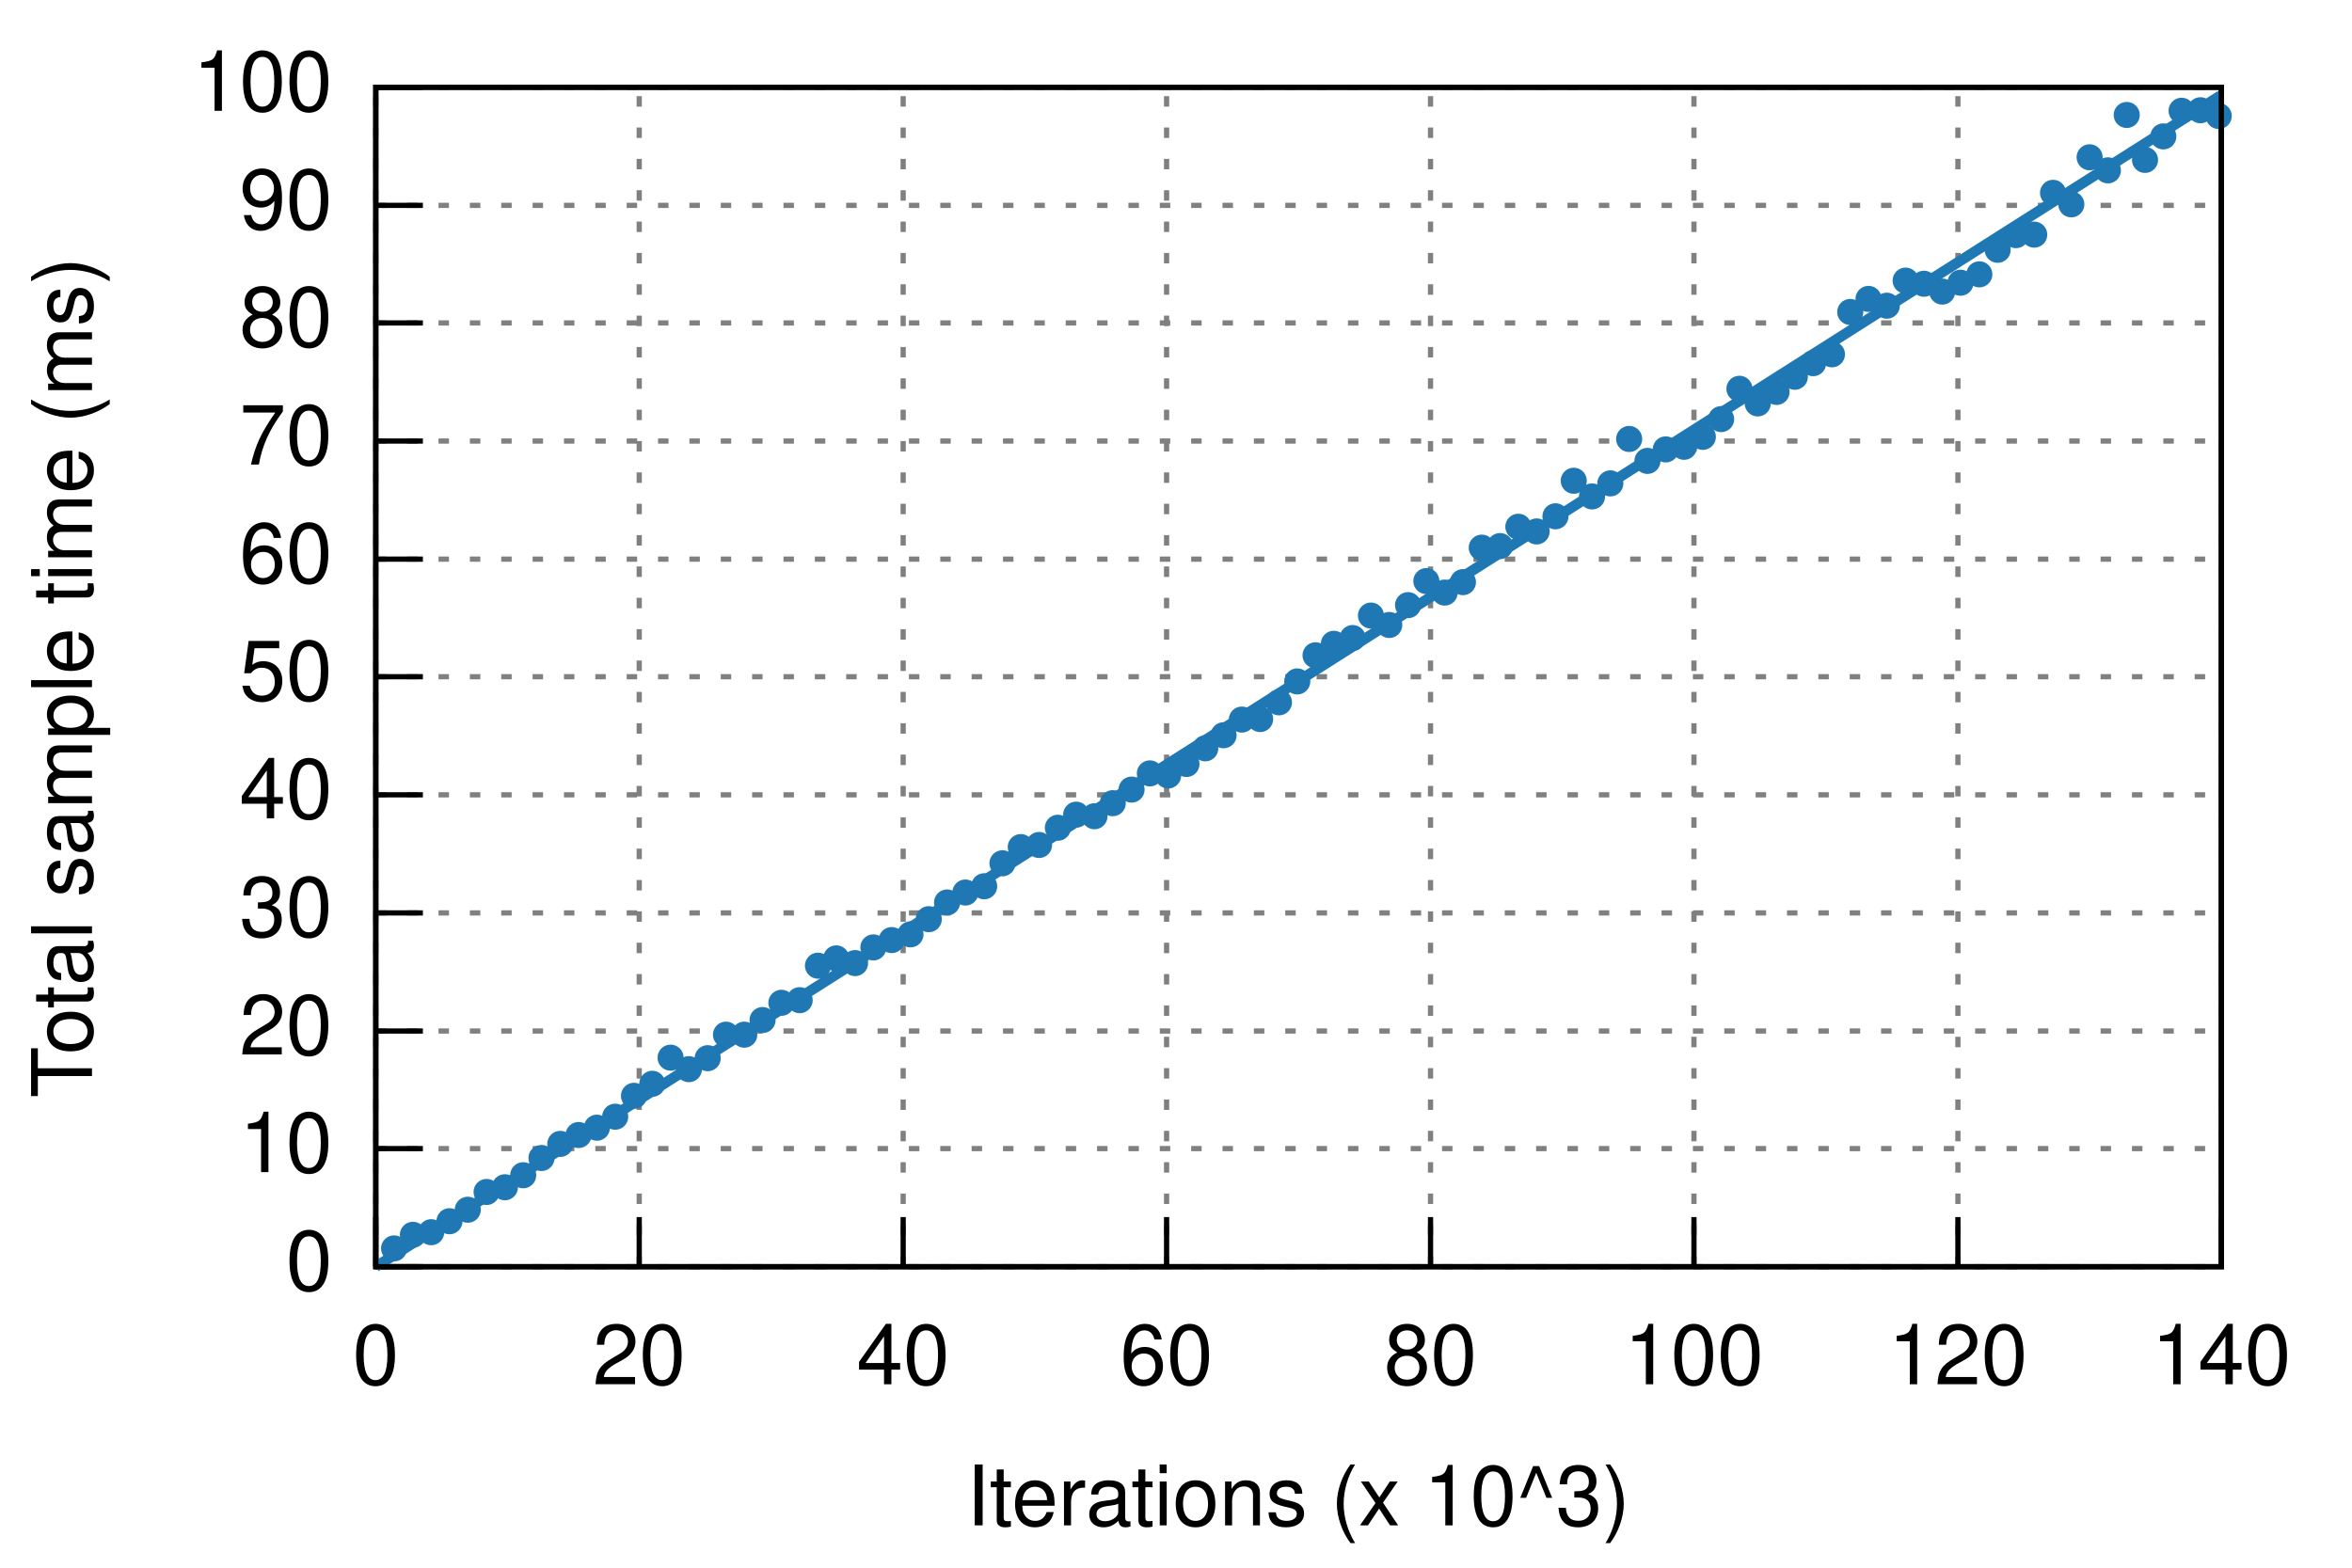
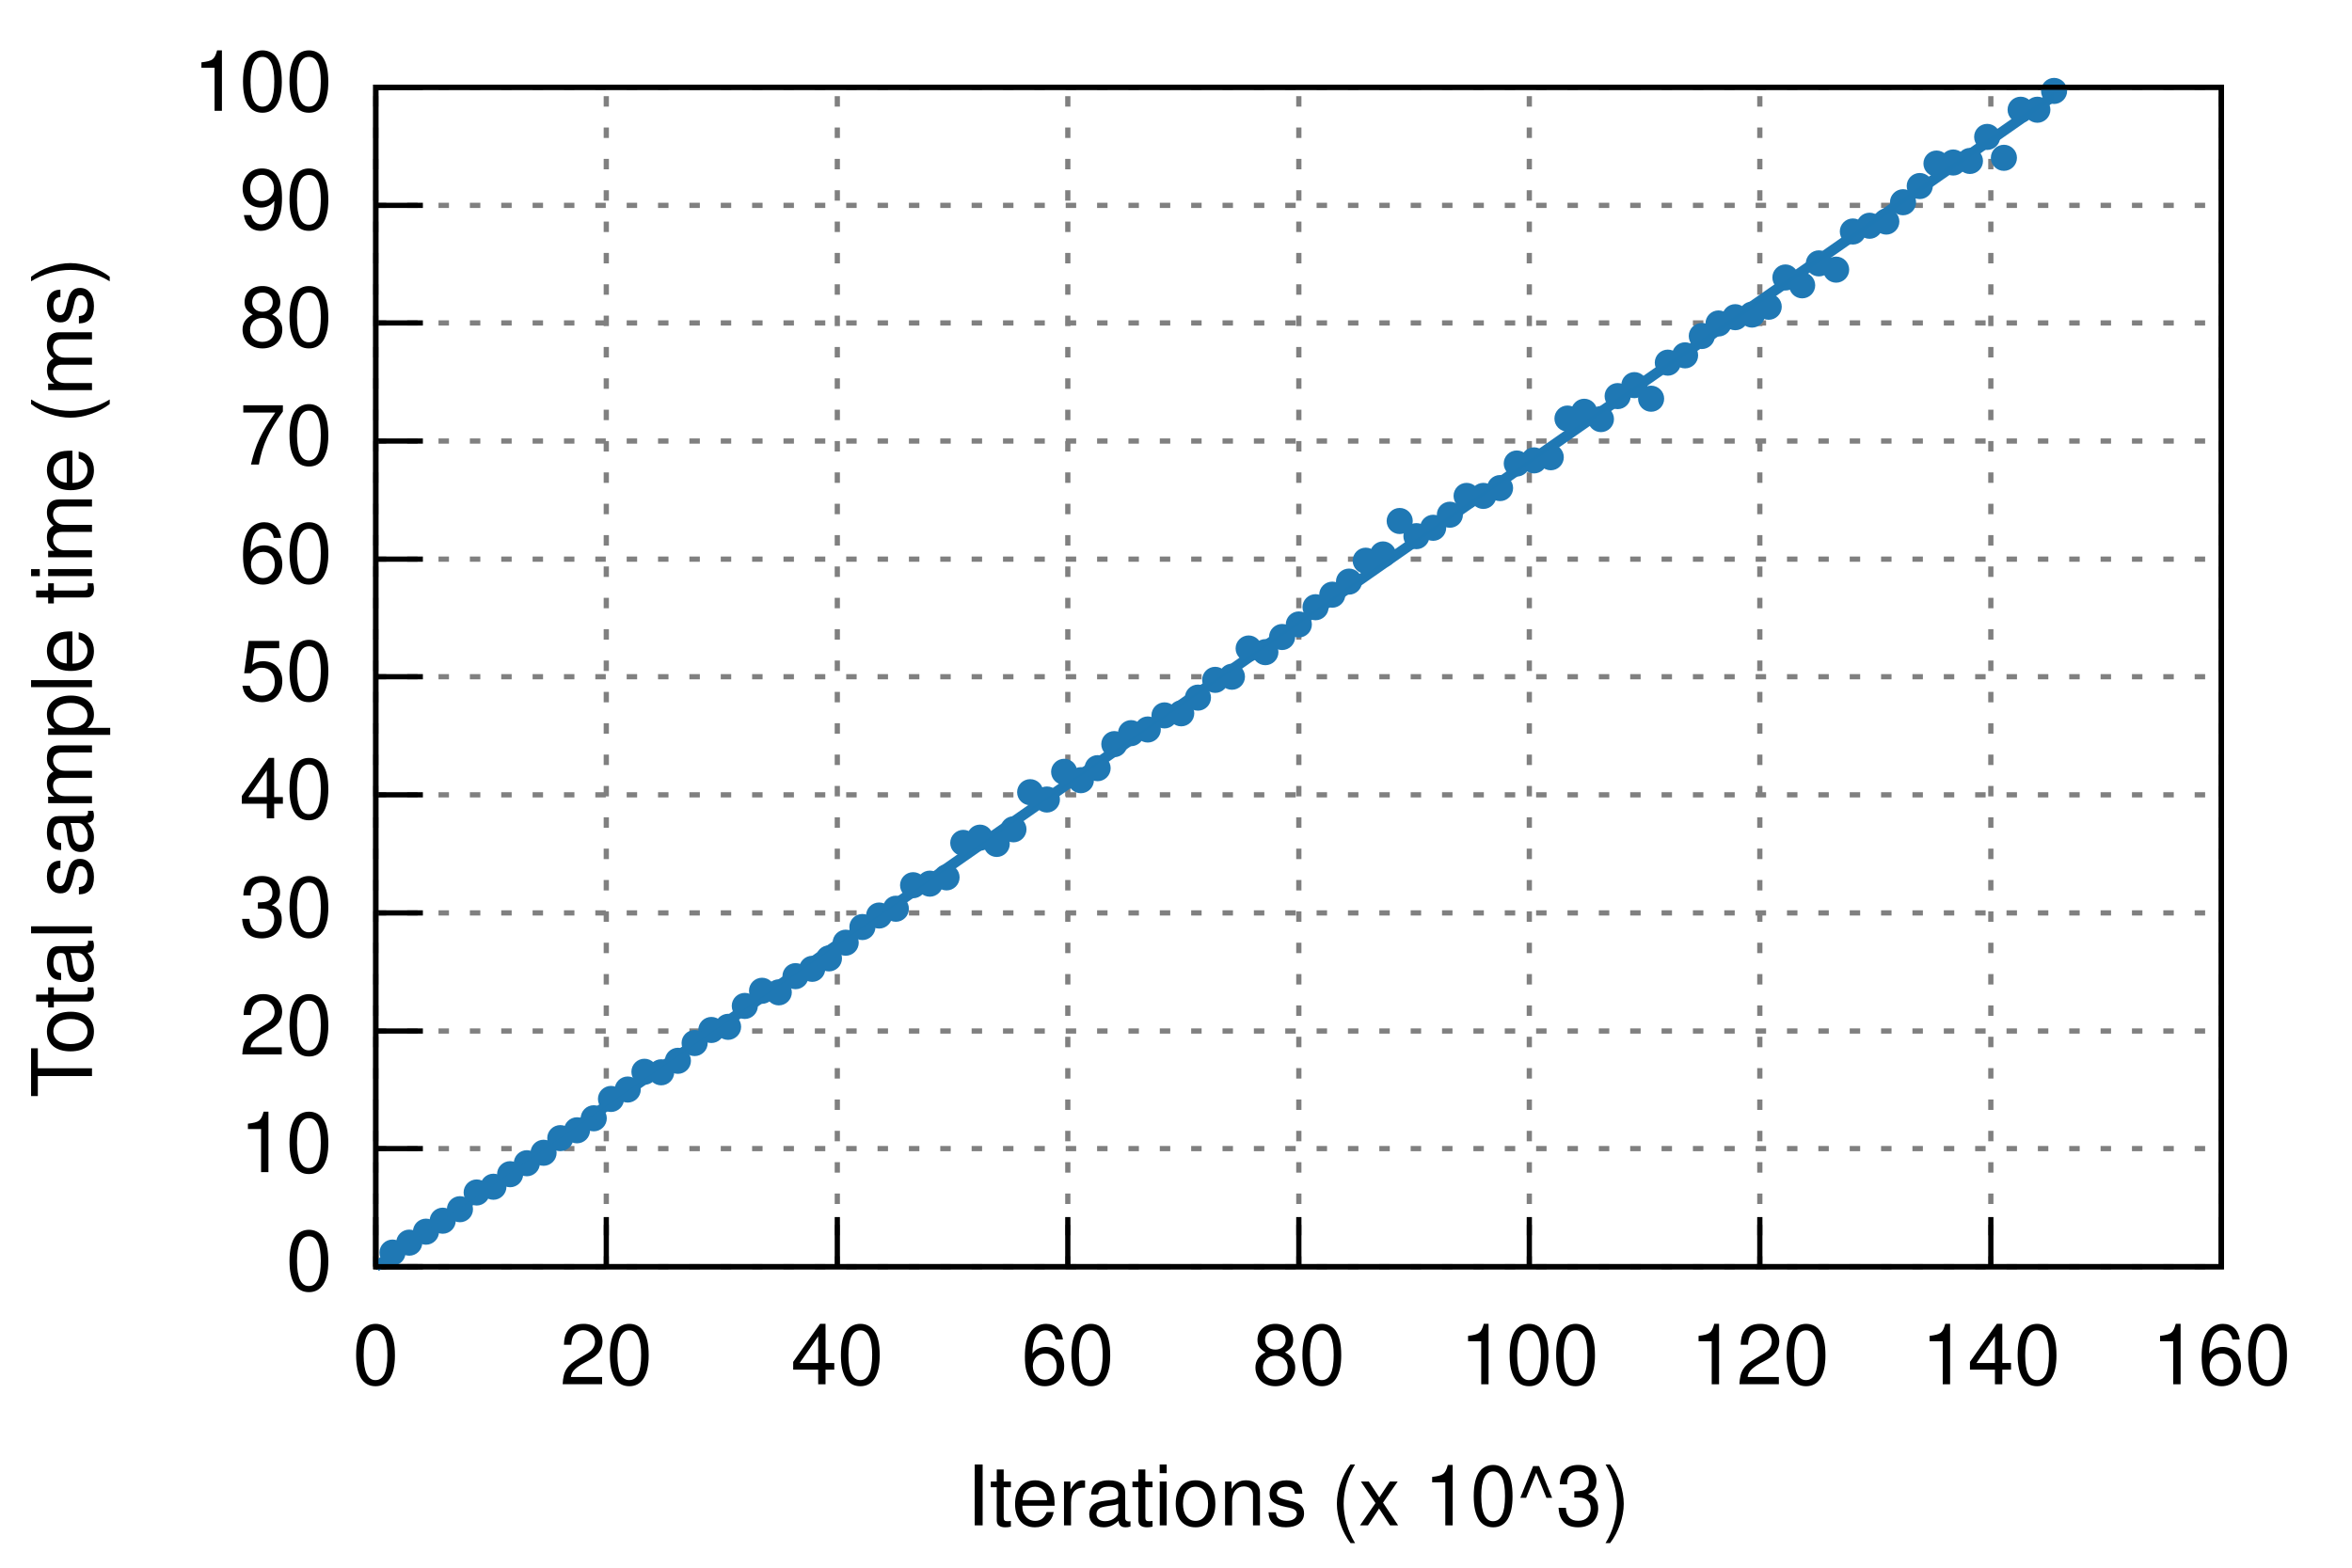
<svg xmlns="http://www.w3.org/2000/svg" xmlns:xlink="http://www.w3.org/1999/xlink" viewBox="0 0 450 300">
  <g id="gnuplot_canvas">
    <rect x="0" y="0" width="450" height="300" fill="none" />
    <defs>
      <circle id="gpDot" r="0.5" stroke-width="0.5" />
      <path id="gpPt0" stroke-width="0.222" stroke="currentColor" d="M-1,0 h2 M0,-1 v2" />
      <path id="gpPt1" stroke-width="0.222" stroke="currentColor" d="M-1,-1 L1,1 M1,-1 L-1,1" />
      <path id="gpPt2" stroke-width="0.222" stroke="currentColor" d="M-1,0 L1,0 M0,-1 L0,1 M-1,-1 L1,1 M-1,1 L1,-1" />
      <rect id="gpPt3" stroke-width="0.222" stroke="currentColor" x="-1" y="-1" width="2" height="2" />
      <rect id="gpPt4" stroke-width="0.222" stroke="currentColor" fill="currentColor" x="-1" y="-1" width="2" height="2" />
      <circle id="gpPt5" stroke-width="0.222" stroke="currentColor" cx="0" cy="0" r="1" />
      <use xlink:href="#gpPt5" id="gpPt6" fill="currentColor" stroke="none" />
      <path id="gpPt7" stroke-width="0.222" stroke="currentColor" d="M0,-1.33 L-1.33,0.67 L1.33,0.67 z" />
      <use xlink:href="#gpPt7" id="gpPt8" fill="currentColor" stroke="none" />
      <use xlink:href="#gpPt7" id="gpPt9" stroke="currentColor" transform="rotate(180)" />
      <use xlink:href="#gpPt9" id="gpPt10" fill="currentColor" stroke="none" />
      <use xlink:href="#gpPt3" id="gpPt11" stroke="currentColor" transform="rotate(45)" />
      <use xlink:href="#gpPt11" id="gpPt12" fill="currentColor" stroke="none" />
    </defs>
    <g style="fill:none; color:white; stroke:currentColor; stroke-width:1.00; stroke-linecap:butt; stroke-linejoin:miter">
</g>
    <g style="fill:none; color:black; stroke:currentColor; stroke-width:1.00; stroke-linecap:butt; stroke-linejoin:miter">
</g>
    <g style="fill:none; color:gray; stroke:currentColor; stroke-width:1.00; stroke-linecap:butt; stroke-linejoin:miter">
      <path stroke="gray" stroke-dasharray=" 2,4" class="gridline" d="M71.9,242.4 L425.0,242.4  h0.01" />
    </g>
    <g style="fill:none; color:black; stroke:currentColor; stroke-width:1.00; stroke-linecap:butt; stroke-linejoin:miter">
      <path stroke="black" d="M71.9,242.4 L80.9,242.4  h0.01" />
      <g transform="translate(63.6,246.9)" style="stroke:none; fill:black; font-family:Helvetica; font-size:12.00pt; text-anchor:end">
        <text> 0</text>
      </g>
    </g>
    <g style="fill:none; color:gray; stroke:currentColor; stroke-width:1.00; stroke-linecap:butt; stroke-linejoin:miter">
      <path stroke="gray" stroke-dasharray=" 2,4" class="gridline" d="M71.9,219.8 L425.0,219.8  h0.01" />
    </g>
    <g style="fill:none; color:black; stroke:currentColor; stroke-width:1.00; stroke-linecap:butt; stroke-linejoin:miter">
      <path stroke="black" d="M71.9,219.8 L80.9,219.8  h0.01" />
      <g transform="translate(63.6,224.3)" style="stroke:none; fill:black; font-family:Helvetica; font-size:12.00pt; text-anchor:end">
        <text> 10</text>
      </g>
    </g>
    <g style="fill:none; color:gray; stroke:currentColor; stroke-width:1.00; stroke-linecap:butt; stroke-linejoin:miter">
      <path stroke="gray" stroke-dasharray=" 2,4" class="gridline" d="M71.9,197.3 L425.0,197.3  h0.01" />
    </g>
    <g style="fill:none; color:black; stroke:currentColor; stroke-width:1.00; stroke-linecap:butt; stroke-linejoin:miter">
      <path stroke="black" d="M71.9,197.3 L80.9,197.3  h0.01" />
      <g transform="translate(63.6,201.8)" style="stroke:none; fill:black; font-family:Helvetica; font-size:12.00pt; text-anchor:end">
        <text> 20</text>
      </g>
    </g>
    <g style="fill:none; color:gray; stroke:currentColor; stroke-width:1.00; stroke-linecap:butt; stroke-linejoin:miter">
      <path stroke="gray" stroke-dasharray=" 2,4" class="gridline" d="M71.9,174.7 L425.0,174.7  h0.01" />
    </g>
    <g style="fill:none; color:black; stroke:currentColor; stroke-width:1.00; stroke-linecap:butt; stroke-linejoin:miter">
      <path stroke="black" d="M71.9,174.7 L80.9,174.7  h0.01" />
      <g transform="translate(63.6,179.2)" style="stroke:none; fill:black; font-family:Helvetica; font-size:12.00pt; text-anchor:end">
        <text> 30</text>
      </g>
    </g>
    <g style="fill:none; color:gray; stroke:currentColor; stroke-width:1.00; stroke-linecap:butt; stroke-linejoin:miter">
      <path stroke="gray" stroke-dasharray=" 2,4" class="gridline" d="M71.9,152.1 L425.0,152.1  h0.01" />
    </g>
    <g style="fill:none; color:black; stroke:currentColor; stroke-width:1.00; stroke-linecap:butt; stroke-linejoin:miter">
      <path stroke="black" d="M71.9,152.1 L80.9,152.1  h0.01" />
      <g transform="translate(63.6,156.6)" style="stroke:none; fill:black; font-family:Helvetica; font-size:12.00pt; text-anchor:end">
        <text> 40</text>
      </g>
    </g>
    <g style="fill:none; color:gray; stroke:currentColor; stroke-width:1.00; stroke-linecap:butt; stroke-linejoin:miter">
      <path stroke="gray" stroke-dasharray=" 2,4" class="gridline" d="M71.9,129.5 L425.0,129.5  h0.01" />
    </g>
    <g style="fill:none; color:black; stroke:currentColor; stroke-width:1.00; stroke-linecap:butt; stroke-linejoin:miter">
      <path stroke="black" d="M71.9,129.5 L80.9,129.5  h0.01" />
      <g transform="translate(63.6,134.0)" style="stroke:none; fill:black; font-family:Helvetica; font-size:12.00pt; text-anchor:end">
        <text> 50</text>
      </g>
    </g>
    <g style="fill:none; color:gray; stroke:currentColor; stroke-width:1.00; stroke-linecap:butt; stroke-linejoin:miter">
      <path stroke="gray" stroke-dasharray=" 2,4" class="gridline" d="M71.9,107.0 L425.0,107.0  h0.01" />
    </g>
    <g style="fill:none; color:black; stroke:currentColor; stroke-width:1.00; stroke-linecap:butt; stroke-linejoin:miter">
      <path stroke="black" d="M71.9,107.0 L80.9,107.0  h0.01" />
      <g transform="translate(63.6,111.5)" style="stroke:none; fill:black; font-family:Helvetica; font-size:12.00pt; text-anchor:end">
        <text> 60</text>
      </g>
    </g>
    <g style="fill:none; color:gray; stroke:currentColor; stroke-width:1.00; stroke-linecap:butt; stroke-linejoin:miter">
      <path stroke="gray" stroke-dasharray=" 2,4" class="gridline" d="M71.9,84.4 L425.0,84.4  h0.01" />
    </g>
    <g style="fill:none; color:black; stroke:currentColor; stroke-width:1.00; stroke-linecap:butt; stroke-linejoin:miter">
      <path stroke="black" d="M71.9,84.4 L80.9,84.4  h0.01" />
      <g transform="translate(63.6,88.9)" style="stroke:none; fill:black; font-family:Helvetica; font-size:12.00pt; text-anchor:end">
        <text> 70</text>
      </g>
    </g>
    <g style="fill:none; color:gray; stroke:currentColor; stroke-width:1.00; stroke-linecap:butt; stroke-linejoin:miter">
      <path stroke="gray" stroke-dasharray=" 2,4" class="gridline" d="M71.9,61.8 L425.0,61.8  h0.01" />
    </g>
    <g style="fill:none; color:black; stroke:currentColor; stroke-width:1.00; stroke-linecap:butt; stroke-linejoin:miter">
      <path stroke="black" d="M71.9,61.8 L80.9,61.8  h0.01" />
      <g transform="translate(63.6,66.3)" style="stroke:none; fill:black; font-family:Helvetica; font-size:12.00pt; text-anchor:end">
        <text> 80</text>
      </g>
    </g>
    <g style="fill:none; color:gray; stroke:currentColor; stroke-width:1.00; stroke-linecap:butt; stroke-linejoin:miter">
      <path stroke="gray" stroke-dasharray=" 2,4" class="gridline" d="M71.9,39.3 L425.0,39.3  h0.01" />
    </g>
    <g style="fill:none; color:black; stroke:currentColor; stroke-width:1.00; stroke-linecap:butt; stroke-linejoin:miter">
      <path stroke="black" d="M71.9,39.3 L80.9,39.3  h0.01" />
      <g transform="translate(63.6,43.8)" style="stroke:none; fill:black; font-family:Helvetica; font-size:12.00pt; text-anchor:end">
        <text> 90</text>
      </g>
    </g>
    <g style="fill:none; color:gray; stroke:currentColor; stroke-width:1.00; stroke-linecap:butt; stroke-linejoin:miter">
      <path stroke="gray" stroke-dasharray=" 2,4" class="gridline" d="M71.9,16.7 L425.0,16.7  h0.01" />
    </g>
    <g style="fill:none; color:black; stroke:currentColor; stroke-width:1.00; stroke-linecap:butt; stroke-linejoin:miter">
      <path stroke="black" d="M71.9,16.7 L80.9,16.7  h0.01" />
      <g transform="translate(63.6,21.2)" style="stroke:none; fill:black; font-family:Helvetica; font-size:12.00pt; text-anchor:end">
        <text> 100</text>
      </g>
    </g>
    <g style="fill:none; color:gray; stroke:currentColor; stroke-width:1.00; stroke-linecap:butt; stroke-linejoin:miter">
      <path stroke="gray" stroke-dasharray=" 2,4" class="gridline" d="M71.9,242.4 L71.9,16.7  h0.01" />
    </g>
    <g style="fill:none; color:black; stroke:currentColor; stroke-width:1.00; stroke-linecap:butt; stroke-linejoin:miter">
      <path stroke="black" d="M71.9,242.4 L71.9,233.4  h0.01" />
      <g transform="translate(71.9,264.9)" style="stroke:none; fill:black; font-family:Helvetica; font-size:12.00pt; text-anchor:middle">
        <text> 0</text>
      </g>
    </g>
    <g style="fill:none; color:gray; stroke:currentColor; stroke-width:1.00; stroke-linecap:butt; stroke-linejoin:miter">
-       <path stroke="gray" stroke-dasharray=" 2,4" class="gridline" d="M122.3,242.4 L122.3,16.7  h0.01" />
-     </g>
-     <g style="fill:none; color:black; stroke:currentColor; stroke-width:1.00; stroke-linecap:butt; stroke-linejoin:miter">
-       <path stroke="black" d="M122.3,242.4 L122.3,233.4  h0.01" />
-       <g transform="translate(122.3,264.9)" style="stroke:none; fill:black; font-family:Helvetica; font-size:12.00pt; text-anchor:middle">
+       <path stroke="gray" stroke-dasharray=" 2,4" class="gridline" d="M116.0,242.4 L116.0,16.7  h0.01" />
+     </g>
+     <g style="fill:none; color:black; stroke:currentColor; stroke-width:1.00; stroke-linecap:butt; stroke-linejoin:miter">
+       <path stroke="black" d="M116.0,242.4 L116.0,233.4  h0.01" />
+       <g transform="translate(116.0,264.9)" style="stroke:none; fill:black; font-family:Helvetica; font-size:12.00pt; text-anchor:middle">
        <text> 20</text>
      </g>
    </g>
    <g style="fill:none; color:gray; stroke:currentColor; stroke-width:1.00; stroke-linecap:butt; stroke-linejoin:miter">
-       <path stroke="gray" stroke-dasharray=" 2,4" class="gridline" d="M172.8,242.4 L172.8,16.7  h0.01" />
-     </g>
-     <g style="fill:none; color:black; stroke:currentColor; stroke-width:1.00; stroke-linecap:butt; stroke-linejoin:miter">
-       <path stroke="black" d="M172.8,242.4 L172.8,233.4  h0.01" />
-       <g transform="translate(172.8,264.9)" style="stroke:none; fill:black; font-family:Helvetica; font-size:12.00pt; text-anchor:middle">
+       <path stroke="gray" stroke-dasharray=" 2,4" class="gridline" d="M160.2,242.4 L160.2,16.7  h0.01" />
+     </g>
+     <g style="fill:none; color:black; stroke:currentColor; stroke-width:1.00; stroke-linecap:butt; stroke-linejoin:miter">
+       <path stroke="black" d="M160.2,242.4 L160.2,233.4  h0.01" />
+       <g transform="translate(160.2,264.9)" style="stroke:none; fill:black; font-family:Helvetica; font-size:12.00pt; text-anchor:middle">
        <text> 40</text>
      </g>
    </g>
    <g style="fill:none; color:gray; stroke:currentColor; stroke-width:1.00; stroke-linecap:butt; stroke-linejoin:miter">
-       <path stroke="gray" stroke-dasharray=" 2,4" class="gridline" d="M223.2,242.4 L223.2,16.7  h0.01" />
-     </g>
-     <g style="fill:none; color:black; stroke:currentColor; stroke-width:1.00; stroke-linecap:butt; stroke-linejoin:miter">
-       <path stroke="black" d="M223.2,242.4 L223.2,233.4  h0.01" />
-       <g transform="translate(223.2,264.9)" style="stroke:none; fill:black; font-family:Helvetica; font-size:12.00pt; text-anchor:middle">
+       <path stroke="gray" stroke-dasharray=" 2,4" class="gridline" d="M204.3,242.4 L204.3,16.7  h0.01" />
+     </g>
+     <g style="fill:none; color:black; stroke:currentColor; stroke-width:1.00; stroke-linecap:butt; stroke-linejoin:miter">
+       <path stroke="black" d="M204.3,242.4 L204.3,233.4  h0.01" />
+       <g transform="translate(204.3,264.9)" style="stroke:none; fill:black; font-family:Helvetica; font-size:12.00pt; text-anchor:middle">
        <text> 60</text>
      </g>
    </g>
    <g style="fill:none; color:gray; stroke:currentColor; stroke-width:1.00; stroke-linecap:butt; stroke-linejoin:miter">
-       <path stroke="gray" stroke-dasharray=" 2,4" class="gridline" d="M273.7,242.4 L273.7,16.7  h0.01" />
-     </g>
-     <g style="fill:none; color:black; stroke:currentColor; stroke-width:1.00; stroke-linecap:butt; stroke-linejoin:miter">
-       <path stroke="black" d="M273.7,242.4 L273.7,233.4  h0.01" />
-       <g transform="translate(273.7,264.9)" style="stroke:none; fill:black; font-family:Helvetica; font-size:12.00pt; text-anchor:middle">
+       <path stroke="gray" stroke-dasharray=" 2,4" class="gridline" d="M248.5,242.4 L248.5,16.7  h0.01" />
+     </g>
+     <g style="fill:none; color:black; stroke:currentColor; stroke-width:1.00; stroke-linecap:butt; stroke-linejoin:miter">
+       <path stroke="black" d="M248.5,242.4 L248.5,233.4  h0.01" />
+       <g transform="translate(248.5,264.9)" style="stroke:none; fill:black; font-family:Helvetica; font-size:12.00pt; text-anchor:middle">
        <text> 80</text>
      </g>
    </g>
    <g style="fill:none; color:gray; stroke:currentColor; stroke-width:1.00; stroke-linecap:butt; stroke-linejoin:miter">
-       <path stroke="gray" stroke-dasharray=" 2,4" class="gridline" d="M324.1,242.4 L324.1,16.7  h0.01" />
-     </g>
-     <g style="fill:none; color:black; stroke:currentColor; stroke-width:1.00; stroke-linecap:butt; stroke-linejoin:miter">
-       <path stroke="black" d="M324.1,242.4 L324.1,233.4  h0.01" />
-       <g transform="translate(324.1,264.9)" style="stroke:none; fill:black; font-family:Helvetica; font-size:12.00pt; text-anchor:middle">
+       <path stroke="gray" stroke-dasharray=" 2,4" class="gridline" d="M292.6,242.4 L292.6,16.7  h0.01" />
+     </g>
+     <g style="fill:none; color:black; stroke:currentColor; stroke-width:1.00; stroke-linecap:butt; stroke-linejoin:miter">
+       <path stroke="black" d="M292.6,242.4 L292.6,233.4  h0.01" />
+       <g transform="translate(292.6,264.9)" style="stroke:none; fill:black; font-family:Helvetica; font-size:12.00pt; text-anchor:middle">
        <text> 100</text>
      </g>
    </g>
    <g style="fill:none; color:gray; stroke:currentColor; stroke-width:1.00; stroke-linecap:butt; stroke-linejoin:miter">
-       <path stroke="gray" stroke-dasharray=" 2,4" class="gridline" d="M374.6,242.4 L374.6,16.7  h0.01" />
-     </g>
-     <g style="fill:none; color:black; stroke:currentColor; stroke-width:1.00; stroke-linecap:butt; stroke-linejoin:miter">
-       <path stroke="black" d="M374.6,242.4 L374.6,233.4  h0.01" />
-       <g transform="translate(374.6,264.9)" style="stroke:none; fill:black; font-family:Helvetica; font-size:12.00pt; text-anchor:middle">
+       <path stroke="gray" stroke-dasharray=" 2,4" class="gridline" d="M336.7,242.4 L336.7,16.7  h0.01" />
+     </g>
+     <g style="fill:none; color:black; stroke:currentColor; stroke-width:1.00; stroke-linecap:butt; stroke-linejoin:miter">
+       <path stroke="black" d="M336.7,242.4 L336.7,233.4  h0.01" />
+       <g transform="translate(336.7,264.9)" style="stroke:none; fill:black; font-family:Helvetica; font-size:12.00pt; text-anchor:middle">
        <text> 120</text>
+       </g>
+     </g>
+     <g style="fill:none; color:gray; stroke:currentColor; stroke-width:1.00; stroke-linecap:butt; stroke-linejoin:miter">
+       <path stroke="gray" stroke-dasharray=" 2,4" class="gridline" d="M380.9,242.4 L380.9,16.7  h0.01" />
+     </g>
+     <g style="fill:none; color:black; stroke:currentColor; stroke-width:1.00; stroke-linecap:butt; stroke-linejoin:miter">
+       <path stroke="black" d="M380.9,242.4 L380.9,233.4  h0.01" />
+       <g transform="translate(380.9,264.9)" style="stroke:none; fill:black; font-family:Helvetica; font-size:12.00pt; text-anchor:middle">
+         <text> 140</text>
      </g>
    </g>
    <g style="fill:none; color:gray; stroke:currentColor; stroke-width:1.00; stroke-linecap:butt; stroke-linejoin:miter">
      <path stroke="gray" stroke-dasharray=" 2,4" class="gridline" d="M425.0,242.4 L425.0,16.7  h0.01" />
    </g>
    <g style="fill:none; color:black; stroke:currentColor; stroke-width:1.00; stroke-linecap:butt; stroke-linejoin:miter">
      <path stroke="black" d="M425.0,242.4 L425.0,233.4  h0.01" />
      <g transform="translate(425.0,264.9)" style="stroke:none; fill:black; font-family:Helvetica; font-size:12.00pt; text-anchor:middle">
-         <text> 140</text>
+         <text> 160</text>
      </g>
      <path stroke="black" d="M71.9,16.7 L71.9,242.4 L425.0,242.4 L425.0,16.7 L71.9,16.7 Z  h0.01" />
      <g transform="translate(17.6,129.6) rotate(270)" style="stroke:none; fill:black; font-family:Helvetica; font-size:12.00pt; text-anchor:middle">
        <text>Total sample time (ms)</text>
      </g>
      <g transform="translate(248.4,291.9)" style="stroke:none; fill:black; font-family:Helvetica; font-size:12.00pt; text-anchor:middle">
        <text>Iterations (x 10^3)</text>
      </g>
    </g>
    <g id="gnuplot_plot_1">
      <g style="fill:none; color:red; stroke:currentColor; stroke-width:1.00; stroke-linecap:butt; stroke-linejoin:miter">
-         <use xlink:href="#gpPt6" transform="translate(75.4,238.9) scale(2.25)" color="rgb( 31, 120, 180)" />
-         <use xlink:href="#gpPt6" transform="translate(79.0,236.3) scale(2.25)" color="rgb( 31, 120, 180)" />
-         <use xlink:href="#gpPt6" transform="translate(82.5,235.8) scale(2.25)" color="rgb( 31, 120, 180)" />
-         <use xlink:href="#gpPt6" transform="translate(86.0,233.7) scale(2.25)" color="rgb( 31, 120, 180)" />
-         <use xlink:href="#gpPt6" transform="translate(89.5,231.5) scale(2.25)" color="rgb( 31, 120, 180)" />
-         <use xlink:href="#gpPt6" transform="translate(93.1,228.1) scale(2.25)" color="rgb( 31, 120, 180)" />
-         <use xlink:href="#gpPt6" transform="translate(96.6,227.2) scale(2.25)" color="rgb( 31, 120, 180)" />
-         <use xlink:href="#gpPt6" transform="translate(100.1,224.9) scale(2.25)" color="rgb( 31, 120, 180)" />
-         <use xlink:href="#gpPt6" transform="translate(103.6,221.6) scale(2.25)" color="rgb( 31, 120, 180)" />
-         <use xlink:href="#gpPt6" transform="translate(107.2,218.9) scale(2.25)" color="rgb( 31, 120, 180)" />
-         <use xlink:href="#gpPt6" transform="translate(110.7,217.2) scale(2.25)" color="rgb( 31, 120, 180)" />
-         <use xlink:href="#gpPt6" transform="translate(114.2,215.8) scale(2.25)" color="rgb( 31, 120, 180)" />
-         <use xlink:href="#gpPt6" transform="translate(117.7,213.7) scale(2.25)" color="rgb( 31, 120, 180)" />
-         <use xlink:href="#gpPt6" transform="translate(121.3,209.7) scale(2.25)" color="rgb( 31, 120, 180)" />
-         <use xlink:href="#gpPt6" transform="translate(124.8,207.4) scale(2.25)" color="rgb( 31, 120, 180)" />
-         <use xlink:href="#gpPt6" transform="translate(128.3,202.4) scale(2.25)" color="rgb( 31, 120, 180)" />
-         <use xlink:href="#gpPt6" transform="translate(131.8,204.6) scale(2.25)" color="rgb( 31, 120, 180)" />
-         <use xlink:href="#gpPt6" transform="translate(135.4,202.5) scale(2.25)" color="rgb( 31, 120, 180)" />
-         <use xlink:href="#gpPt6" transform="translate(138.9,198.0) scale(2.25)" color="rgb( 31, 120, 180)" />
-         <use xlink:href="#gpPt6" transform="translate(142.4,198.0) scale(2.25)" color="rgb( 31, 120, 180)" />
-         <use xlink:href="#gpPt6" transform="translate(145.9,195.2) scale(2.25)" color="rgb( 31, 120, 180)" />
-         <use xlink:href="#gpPt6" transform="translate(149.5,191.9) scale(2.25)" color="rgb( 31, 120, 180)" />
-         <use xlink:href="#gpPt6" transform="translate(153.0,191.4) scale(2.25)" color="rgb( 31, 120, 180)" />
-         <use xlink:href="#gpPt6" transform="translate(156.5,184.8) scale(2.25)" color="rgb( 31, 120, 180)" />
-         <use xlink:href="#gpPt6" transform="translate(160.0,183.4) scale(2.25)" color="rgb( 31, 120, 180)" />
-         <use xlink:href="#gpPt6" transform="translate(163.6,184.3) scale(2.25)" color="rgb( 31, 120, 180)" />
-         <use xlink:href="#gpPt6" transform="translate(167.1,181.3) scale(2.25)" color="rgb( 31, 120, 180)" />
-         <use xlink:href="#gpPt6" transform="translate(170.6,179.9) scale(2.25)" color="rgb( 31, 120, 180)" />
-         <use xlink:href="#gpPt6" transform="translate(174.2,178.8) scale(2.25)" color="rgb( 31, 120, 180)" />
-         <use xlink:href="#gpPt6" transform="translate(177.7,175.9) scale(2.25)" color="rgb( 31, 120, 180)" />
-         <use xlink:href="#gpPt6" transform="translate(181.2,172.7) scale(2.25)" color="rgb( 31, 120, 180)" />
-         <use xlink:href="#gpPt6" transform="translate(184.7,170.8) scale(2.25)" color="rgb( 31, 120, 180)" />
-         <use xlink:href="#gpPt6" transform="translate(188.3,169.6) scale(2.25)" color="rgb( 31, 120, 180)" />
-         <use xlink:href="#gpPt6" transform="translate(191.8,165.2) scale(2.25)" color="rgb( 31, 120, 180)" />
-         <use xlink:href="#gpPt6" transform="translate(195.3,162.1) scale(2.25)" color="rgb( 31, 120, 180)" />
-         <use xlink:href="#gpPt6" transform="translate(198.8,161.7) scale(2.25)" color="rgb( 31, 120, 180)" />
-         <use xlink:href="#gpPt6" transform="translate(202.4,158.4) scale(2.25)" color="rgb( 31, 120, 180)" />
-         <use xlink:href="#gpPt6" transform="translate(205.9,155.9) scale(2.25)" color="rgb( 31, 120, 180)" />
-         <use xlink:href="#gpPt6" transform="translate(209.4,156.2) scale(2.25)" color="rgb( 31, 120, 180)" />
-         <use xlink:href="#gpPt6" transform="translate(212.9,153.7) scale(2.25)" color="rgb( 31, 120, 180)" />
-         <use xlink:href="#gpPt6" transform="translate(216.5,151.1) scale(2.25)" color="rgb( 31, 120, 180)" />
-         <use xlink:href="#gpPt6" transform="translate(220.0,148.0) scale(2.25)" color="rgb( 31, 120, 180)" />
-         <use xlink:href="#gpPt6" transform="translate(223.5,148.4) scale(2.25)" color="rgb( 31, 120, 180)" />
-         <use xlink:href="#gpPt6" transform="translate(227.0,146.2) scale(2.25)" color="rgb( 31, 120, 180)" />
-         <use xlink:href="#gpPt6" transform="translate(230.6,143.2) scale(2.25)" color="rgb( 31, 120, 180)" />
-         <use xlink:href="#gpPt6" transform="translate(234.1,140.7) scale(2.25)" color="rgb( 31, 120, 180)" />
-         <use xlink:href="#gpPt6" transform="translate(237.6,137.7) scale(2.25)" color="rgb( 31, 120, 180)" />
-         <use xlink:href="#gpPt6" transform="translate(241.1,137.6) scale(2.25)" color="rgb( 31, 120, 180)" />
-         <use xlink:href="#gpPt6" transform="translate(244.7,134.4) scale(2.25)" color="rgb( 31, 120, 180)" />
-         <use xlink:href="#gpPt6" transform="translate(248.2,130.4) scale(2.25)" color="rgb( 31, 120, 180)" />
-         <use xlink:href="#gpPt6" transform="translate(251.7,125.4) scale(2.25)" color="rgb( 31, 120, 180)" />
-         <use xlink:href="#gpPt6" transform="translate(255.2,123.2) scale(2.25)" color="rgb( 31, 120, 180)" />
-         <use xlink:href="#gpPt6" transform="translate(258.8,122.1) scale(2.25)" color="rgb( 31, 120, 180)" />
-         <use xlink:href="#gpPt6" transform="translate(262.3,117.8) scale(2.25)" color="rgb( 31, 120, 180)" />
-         <use xlink:href="#gpPt6" transform="translate(265.8,119.6) scale(2.25)" color="rgb( 31, 120, 180)" />
-         <use xlink:href="#gpPt6" transform="translate(269.4,115.8) scale(2.25)" color="rgb( 31, 120, 180)" />
-         <use xlink:href="#gpPt6" transform="translate(272.9,111.2) scale(2.25)" color="rgb( 31, 120, 180)" />
-         <use xlink:href="#gpPt6" transform="translate(276.4,113.4) scale(2.25)" color="rgb( 31, 120, 180)" />
-         <use xlink:href="#gpPt6" transform="translate(279.9,111.4) scale(2.25)" color="rgb( 31, 120, 180)" />
-         <use xlink:href="#gpPt6" transform="translate(283.5,104.8) scale(2.25)" color="rgb( 31, 120, 180)" />
-         <use xlink:href="#gpPt6" transform="translate(287.0,104.5) scale(2.25)" color="rgb( 31, 120, 180)" />
-         <use xlink:href="#gpPt6" transform="translate(290.5,100.8) scale(2.25)" color="rgb( 31, 120, 180)" />
-         <use xlink:href="#gpPt6" transform="translate(294.0,101.7) scale(2.25)" color="rgb( 31, 120, 180)" />
-         <use xlink:href="#gpPt6" transform="translate(297.6,98.8) scale(2.25)" color="rgb( 31, 120, 180)" />
-         <use xlink:href="#gpPt6" transform="translate(301.1,92.0) scale(2.25)" color="rgb( 31, 120, 180)" />
-         <use xlink:href="#gpPt6" transform="translate(304.6,95.0) scale(2.25)" color="rgb( 31, 120, 180)" />
-         <use xlink:href="#gpPt6" transform="translate(308.1,92.5) scale(2.25)" color="rgb( 31, 120, 180)" />
-         <use xlink:href="#gpPt6" transform="translate(311.7,84.0) scale(2.25)" color="rgb( 31, 120, 180)" />
-         <use xlink:href="#gpPt6" transform="translate(315.2,88.2) scale(2.25)" color="rgb( 31, 120, 180)" />
-         <use xlink:href="#gpPt6" transform="translate(318.7,86.0) scale(2.25)" color="rgb( 31, 120, 180)" />
-         <use xlink:href="#gpPt6" transform="translate(322.2,85.5) scale(2.25)" color="rgb( 31, 120, 180)" />
-         <use xlink:href="#gpPt6" transform="translate(325.8,83.6) scale(2.25)" color="rgb( 31, 120, 180)" />
-         <use xlink:href="#gpPt6" transform="translate(329.3,80.2) scale(2.25)" color="rgb( 31, 120, 180)" />
-         <use xlink:href="#gpPt6" transform="translate(332.8,74.4) scale(2.25)" color="rgb( 31, 120, 180)" />
-         <use xlink:href="#gpPt6" transform="translate(336.3,77.2) scale(2.25)" color="rgb( 31, 120, 180)" />
-         <use xlink:href="#gpPt6" transform="translate(339.9,75.0) scale(2.25)" color="rgb( 31, 120, 180)" />
-         <use xlink:href="#gpPt6" transform="translate(343.4,72.1) scale(2.25)" color="rgb( 31, 120, 180)" />
-         <use xlink:href="#gpPt6" transform="translate(346.9,69.5) scale(2.25)" color="rgb( 31, 120, 180)" />
-         <use xlink:href="#gpPt6" transform="translate(350.5,67.8) scale(2.25)" color="rgb( 31, 120, 180)" />
-         <use xlink:href="#gpPt6" transform="translate(354.0,59.7) scale(2.25)" color="rgb( 31, 120, 180)" />
-         <use xlink:href="#gpPt6" transform="translate(357.5,57.2) scale(2.25)" color="rgb( 31, 120, 180)" />
-         <use xlink:href="#gpPt6" transform="translate(361.0,58.5) scale(2.25)" color="rgb( 31, 120, 180)" />
-         <use xlink:href="#gpPt6" transform="translate(364.6,53.7) scale(2.25)" color="rgb( 31, 120, 180)" />
-         <use xlink:href="#gpPt6" transform="translate(368.1,54.3) scale(2.25)" color="rgb( 31, 120, 180)" />
-         <use xlink:href="#gpPt6" transform="translate(371.6,55.8) scale(2.25)" color="rgb( 31, 120, 180)" />
-         <use xlink:href="#gpPt6" transform="translate(375.1,54.1) scale(2.25)" color="rgb( 31, 120, 180)" />
-         <use xlink:href="#gpPt6" transform="translate(378.7,52.5) scale(2.25)" color="rgb( 31, 120, 180)" />
-         <use xlink:href="#gpPt6" transform="translate(382.2,47.8) scale(2.25)" color="rgb( 31, 120, 180)" />
-         <use xlink:href="#gpPt6" transform="translate(385.7,45.0) scale(2.25)" color="rgb( 31, 120, 180)" />
-         <use xlink:href="#gpPt6" transform="translate(389.2,44.9) scale(2.25)" color="rgb( 31, 120, 180)" />
-         <use xlink:href="#gpPt6" transform="translate(392.8,36.9) scale(2.25)" color="rgb( 31, 120, 180)" />
-         <use xlink:href="#gpPt6" transform="translate(396.3,39.1) scale(2.25)" color="rgb( 31, 120, 180)" />
-         <use xlink:href="#gpPt6" transform="translate(399.8,30.1) scale(2.25)" color="rgb( 31, 120, 180)" />
-         <use xlink:href="#gpPt6" transform="translate(403.3,32.6) scale(2.25)" color="rgb( 31, 120, 180)" />
-         <use xlink:href="#gpPt6" transform="translate(406.9,22.0) scale(2.25)" color="rgb( 31, 120, 180)" />
-         <use xlink:href="#gpPt6" transform="translate(410.4,30.6) scale(2.25)" color="rgb( 31, 120, 180)" />
-         <use xlink:href="#gpPt6" transform="translate(413.9,26.1) scale(2.25)" color="rgb( 31, 120, 180)" />
-         <use xlink:href="#gpPt6" transform="translate(417.4,21.2) scale(2.25)" color="rgb( 31, 120, 180)" />
-         <use xlink:href="#gpPt6" transform="translate(421.0,21.1) scale(2.25)" color="rgb( 31, 120, 180)" />
-         <use xlink:href="#gpPt6" transform="translate(424.5,22.2) scale(2.25)" color="rgb( 31, 120, 180)" />
+         <use xlink:href="#gpPt6" transform="translate(75.1,239.7) scale(2.25)" color="rgb( 31, 120, 180)" />
+         <use xlink:href="#gpPt6" transform="translate(78.3,237.8) scale(2.25)" color="rgb( 31, 120, 180)" />
+         <use xlink:href="#gpPt6" transform="translate(81.5,235.7) scale(2.25)" color="rgb( 31, 120, 180)" />
+         <use xlink:href="#gpPt6" transform="translate(84.7,233.6) scale(2.25)" color="rgb( 31, 120, 180)" />
+         <use xlink:href="#gpPt6" transform="translate(88.0,231.4) scale(2.25)" color="rgb( 31, 120, 180)" />
+         <use xlink:href="#gpPt6" transform="translate(91.2,228.2) scale(2.25)" color="rgb( 31, 120, 180)" />
+         <use xlink:href="#gpPt6" transform="translate(94.4,227.1) scale(2.25)" color="rgb( 31, 120, 180)" />
+         <use xlink:href="#gpPt6" transform="translate(97.6,224.7) scale(2.25)" color="rgb( 31, 120, 180)" />
+         <use xlink:href="#gpPt6" transform="translate(100.8,222.6) scale(2.25)" color="rgb( 31, 120, 180)" />
+         <use xlink:href="#gpPt6" transform="translate(104.0,220.6) scale(2.25)" color="rgb( 31, 120, 180)" />
+         <use xlink:href="#gpPt6" transform="translate(107.2,217.8) scale(2.25)" color="rgb( 31, 120, 180)" />
+         <use xlink:href="#gpPt6" transform="translate(110.4,216.3) scale(2.25)" color="rgb( 31, 120, 180)" />
+         <use xlink:href="#gpPt6" transform="translate(113.6,214.0) scale(2.25)" color="rgb( 31, 120, 180)" />
+         <use xlink:href="#gpPt6" transform="translate(116.9,210.3) scale(2.25)" color="rgb( 31, 120, 180)" />
+         <use xlink:href="#gpPt6" transform="translate(120.1,208.5) scale(2.25)" color="rgb( 31, 120, 180)" />
+         <use xlink:href="#gpPt6" transform="translate(123.3,205.1) scale(2.25)" color="rgb( 31, 120, 180)" />
+         <use xlink:href="#gpPt6" transform="translate(126.5,205.2) scale(2.25)" color="rgb( 31, 120, 180)" />
+         <use xlink:href="#gpPt6" transform="translate(129.7,203.0) scale(2.25)" color="rgb( 31, 120, 180)" />
+         <use xlink:href="#gpPt6" transform="translate(132.9,199.6) scale(2.25)" color="rgb( 31, 120, 180)" />
+         <use xlink:href="#gpPt6" transform="translate(136.1,197.1) scale(2.25)" color="rgb( 31, 120, 180)" />
+         <use xlink:href="#gpPt6" transform="translate(139.3,196.5) scale(2.25)" color="rgb( 31, 120, 180)" />
+         <use xlink:href="#gpPt6" transform="translate(142.5,192.5) scale(2.25)" color="rgb( 31, 120, 180)" />
+         <use xlink:href="#gpPt6" transform="translate(145.8,189.6) scale(2.25)" color="rgb( 31, 120, 180)" />
+         <use xlink:href="#gpPt6" transform="translate(149.0,189.9) scale(2.25)" color="rgb( 31, 120, 180)" />
+         <use xlink:href="#gpPt6" transform="translate(152.2,186.8) scale(2.25)" color="rgb( 31, 120, 180)" />
+         <use xlink:href="#gpPt6" transform="translate(155.4,185.4) scale(2.25)" color="rgb( 31, 120, 180)" />
+         <use xlink:href="#gpPt6" transform="translate(158.6,183.4) scale(2.25)" color="rgb( 31, 120, 180)" />
+         <use xlink:href="#gpPt6" transform="translate(161.8,180.4) scale(2.25)" color="rgb( 31, 120, 180)" />
+         <use xlink:href="#gpPt6" transform="translate(165.0,177.4) scale(2.25)" color="rgb( 31, 120, 180)" />
+         <use xlink:href="#gpPt6" transform="translate(168.2,175.2) scale(2.25)" color="rgb( 31, 120, 180)" />
+         <use xlink:href="#gpPt6" transform="translate(171.4,173.9) scale(2.25)" color="rgb( 31, 120, 180)" />
+         <use xlink:href="#gpPt6" transform="translate(174.7,169.4) scale(2.25)" color="rgb( 31, 120, 180)" />
+         <use xlink:href="#gpPt6" transform="translate(177.9,169.1) scale(2.25)" color="rgb( 31, 120, 180)" />
+         <use xlink:href="#gpPt6" transform="translate(181.1,167.9) scale(2.25)" color="rgb( 31, 120, 180)" />
+         <use xlink:href="#gpPt6" transform="translate(184.3,161.3) scale(2.25)" color="rgb( 31, 120, 180)" />
+         <use xlink:href="#gpPt6" transform="translate(187.5,160.3) scale(2.25)" color="rgb( 31, 120, 180)" />
+         <use xlink:href="#gpPt6" transform="translate(190.7,161.5) scale(2.25)" color="rgb( 31, 120, 180)" />
+         <use xlink:href="#gpPt6" transform="translate(193.9,158.7) scale(2.25)" color="rgb( 31, 120, 180)" />
+         <use xlink:href="#gpPt6" transform="translate(197.1,151.6) scale(2.25)" color="rgb( 31, 120, 180)" />
+         <use xlink:href="#gpPt6" transform="translate(200.3,153.0) scale(2.25)" color="rgb( 31, 120, 180)" />
+         <use xlink:href="#gpPt6" transform="translate(203.6,147.7) scale(2.25)" color="rgb( 31, 120, 180)" />
+         <use xlink:href="#gpPt6" transform="translate(206.8,149.3) scale(2.25)" color="rgb( 31, 120, 180)" />
+         <use xlink:href="#gpPt6" transform="translate(210.0,147.0) scale(2.25)" color="rgb( 31, 120, 180)" />
+         <use xlink:href="#gpPt6" transform="translate(213.2,142.4) scale(2.25)" color="rgb( 31, 120, 180)" />
+         <use xlink:href="#gpPt6" transform="translate(216.4,140.3) scale(2.25)" color="rgb( 31, 120, 180)" />
+         <use xlink:href="#gpPt6" transform="translate(219.6,139.6) scale(2.25)" color="rgb( 31, 120, 180)" />
+         <use xlink:href="#gpPt6" transform="translate(222.8,136.9) scale(2.25)" color="rgb( 31, 120, 180)" />
+         <use xlink:href="#gpPt6" transform="translate(226.0,136.5) scale(2.25)" color="rgb( 31, 120, 180)" />
+         <use xlink:href="#gpPt6" transform="translate(229.2,133.5) scale(2.25)" color="rgb( 31, 120, 180)" />
+         <use xlink:href="#gpPt6" transform="translate(232.5,130.1) scale(2.25)" color="rgb( 31, 120, 180)" />
+         <use xlink:href="#gpPt6" transform="translate(235.7,129.5) scale(2.25)" color="rgb( 31, 120, 180)" />
+         <use xlink:href="#gpPt6" transform="translate(238.9,124.1) scale(2.25)" color="rgb( 31, 120, 180)" />
+         <use xlink:href="#gpPt6" transform="translate(242.1,124.8) scale(2.25)" color="rgb( 31, 120, 180)" />
+         <use xlink:href="#gpPt6" transform="translate(245.3,121.9) scale(2.25)" color="rgb( 31, 120, 180)" />
+         <use xlink:href="#gpPt6" transform="translate(248.5,119.5) scale(2.25)" color="rgb( 31, 120, 180)" />
+         <use xlink:href="#gpPt6" transform="translate(251.7,116.2) scale(2.25)" color="rgb( 31, 120, 180)" />
+         <use xlink:href="#gpPt6" transform="translate(254.9,113.8) scale(2.25)" color="rgb( 31, 120, 180)" />
+         <use xlink:href="#gpPt6" transform="translate(258.1,111.3) scale(2.25)" color="rgb( 31, 120, 180)" />
+         <use xlink:href="#gpPt6" transform="translate(261.3,107.3) scale(2.25)" color="rgb( 31, 120, 180)" />
+         <use xlink:href="#gpPt6" transform="translate(264.6,106.1) scale(2.25)" color="rgb( 31, 120, 180)" />
+         <use xlink:href="#gpPt6" transform="translate(267.8,99.7) scale(2.25)" color="rgb( 31, 120, 180)" />
+         <use xlink:href="#gpPt6" transform="translate(271.0,102.6) scale(2.25)" color="rgb( 31, 120, 180)" />
+         <use xlink:href="#gpPt6" transform="translate(274.2,101.0) scale(2.25)" color="rgb( 31, 120, 180)" />
+         <use xlink:href="#gpPt6" transform="translate(277.4,98.5) scale(2.25)" color="rgb( 31, 120, 180)" />
+         <use xlink:href="#gpPt6" transform="translate(280.6,94.9) scale(2.25)" color="rgb( 31, 120, 180)" />
+         <use xlink:href="#gpPt6" transform="translate(283.8,94.9) scale(2.25)" color="rgb( 31, 120, 180)" />
+         <use xlink:href="#gpPt6" transform="translate(287.0,93.4) scale(2.25)" color="rgb( 31, 120, 180)" />
+         <use xlink:href="#gpPt6" transform="translate(290.2,88.7) scale(2.25)" color="rgb( 31, 120, 180)" />
+         <use xlink:href="#gpPt6" transform="translate(293.5,88.1) scale(2.25)" color="rgb( 31, 120, 180)" />
+         <use xlink:href="#gpPt6" transform="translate(296.7,87.5) scale(2.25)" color="rgb( 31, 120, 180)" />
+         <use xlink:href="#gpPt6" transform="translate(299.9,80.1) scale(2.25)" color="rgb( 31, 120, 180)" />
+         <use xlink:href="#gpPt6" transform="translate(303.1,78.8) scale(2.25)" color="rgb( 31, 120, 180)" />
+         <use xlink:href="#gpPt6" transform="translate(306.3,80.2) scale(2.25)" color="rgb( 31, 120, 180)" />
+         <use xlink:href="#gpPt6" transform="translate(309.5,75.8) scale(2.25)" color="rgb( 31, 120, 180)" />
+         <use xlink:href="#gpPt6" transform="translate(312.7,73.7) scale(2.25)" color="rgb( 31, 120, 180)" />
+         <use xlink:href="#gpPt6" transform="translate(315.9,76.3) scale(2.25)" color="rgb( 31, 120, 180)" />
+         <use xlink:href="#gpPt6" transform="translate(319.1,69.4) scale(2.25)" color="rgb( 31, 120, 180)" />
+         <use xlink:href="#gpPt6" transform="translate(322.4,68.0) scale(2.25)" color="rgb( 31, 120, 180)" />
+         <use xlink:href="#gpPt6" transform="translate(325.6,64.3) scale(2.25)" color="rgb( 31, 120, 180)" />
+         <use xlink:href="#gpPt6" transform="translate(328.8,61.9) scale(2.25)" color="rgb( 31, 120, 180)" />
+         <use xlink:href="#gpPt6" transform="translate(332.0,60.7) scale(2.25)" color="rgb( 31, 120, 180)" />
+         <use xlink:href="#gpPt6" transform="translate(335.2,60.2) scale(2.25)" color="rgb( 31, 120, 180)" />
+         <use xlink:href="#gpPt6" transform="translate(338.4,58.7) scale(2.25)" color="rgb( 31, 120, 180)" />
+         <use xlink:href="#gpPt6" transform="translate(341.6,53.1) scale(2.25)" color="rgb( 31, 120, 180)" />
+         <use xlink:href="#gpPt6" transform="translate(344.8,54.6) scale(2.25)" color="rgb( 31, 120, 180)" />
+         <use xlink:href="#gpPt6" transform="translate(348.0,50.4) scale(2.25)" color="rgb( 31, 120, 180)" />
+         <use xlink:href="#gpPt6" transform="translate(351.3,51.6) scale(2.25)" color="rgb( 31, 120, 180)" />
+         <use xlink:href="#gpPt6" transform="translate(354.5,44.3) scale(2.25)" color="rgb( 31, 120, 180)" />
+         <use xlink:href="#gpPt6" transform="translate(357.7,43.2) scale(2.25)" color="rgb( 31, 120, 180)" />
+         <use xlink:href="#gpPt6" transform="translate(360.9,42.4) scale(2.25)" color="rgb( 31, 120, 180)" />
+         <use xlink:href="#gpPt6" transform="translate(364.1,38.7) scale(2.25)" color="rgb( 31, 120, 180)" />
+         <use xlink:href="#gpPt6" transform="translate(367.3,35.6) scale(2.25)" color="rgb( 31, 120, 180)" />
+         <use xlink:href="#gpPt6" transform="translate(370.5,31.3) scale(2.25)" color="rgb( 31, 120, 180)" />
+         <use xlink:href="#gpPt6" transform="translate(373.7,31.1) scale(2.25)" color="rgb( 31, 120, 180)" />
+         <use xlink:href="#gpPt6" transform="translate(376.9,30.8) scale(2.25)" color="rgb( 31, 120, 180)" />
+         <use xlink:href="#gpPt6" transform="translate(380.2,26.2) scale(2.25)" color="rgb( 31, 120, 180)" />
+         <use xlink:href="#gpPt6" transform="translate(383.4,30.2) scale(2.25)" color="rgb( 31, 120, 180)" />
+         <use xlink:href="#gpPt6" transform="translate(386.6,21.0) scale(2.25)" color="rgb( 31, 120, 180)" />
+         <use xlink:href="#gpPt6" transform="translate(389.8,21.0) scale(2.25)" color="rgb( 31, 120, 180)" />
+         <use xlink:href="#gpPt6" transform="translate(393.0,17.4) scale(2.25)" color="rgb( 31, 120, 180)" />
      </g>
    </g>
    <g id="gnuplot_plot_2">
      <g style="fill:none; color:white; stroke:rgb( 31, 120, 180); stroke-width:2.00; stroke-linecap:butt; stroke-linejoin:miter">
</g>
      <g style="fill:none; color:red; stroke:currentColor; stroke-width:2.00; stroke-linecap:butt; stroke-linejoin:miter">
-         <path stroke="rgb( 31, 120, 180)" d="M71.9,242.4 L424.5,18.5  h0.01" />
+         <path stroke="rgb( 31, 120, 180)" d="M71.9,242.4 L393.0,18.3  h0.01" />
      </g>
    </g>
    <g id="gnuplot_plot_3">
      <g style="fill:none; color:white; stroke:rgb( 31, 120, 180); stroke-width:1.00; stroke-linecap:butt; stroke-linejoin:miter">
</g>
      <g style="fill:none; color:blue; stroke:currentColor; stroke-width:1.00; stroke-linecap:butt; stroke-linejoin:miter">
        <g style="stroke:none; shape-rendering:crispEdges">
-           <polygon fill="rgb( 31, 120, 180)" fill-opacity="0.25" points="71.9,242.4 71.9,242.4 424.5,17.5 424.5,19.5 " />
+           <polygon fill="rgb( 31, 120, 180)" fill-opacity="0.25" points="71.9,242.4 71.9,242.4 393.0,17.7 393.0,18.9 " />
        </g>
      </g>
    </g>
    <g style="fill:none; color:black; stroke:currentColor; stroke-width:1.00; stroke-linecap:butt; stroke-linejoin:miter">
      <path stroke="black" d="M71.9,16.7 L71.9,242.4 L425.0,242.4 L425.0,16.7 L71.9,16.7 Z  h0.01" />
    </g>
  </g>
</svg>
